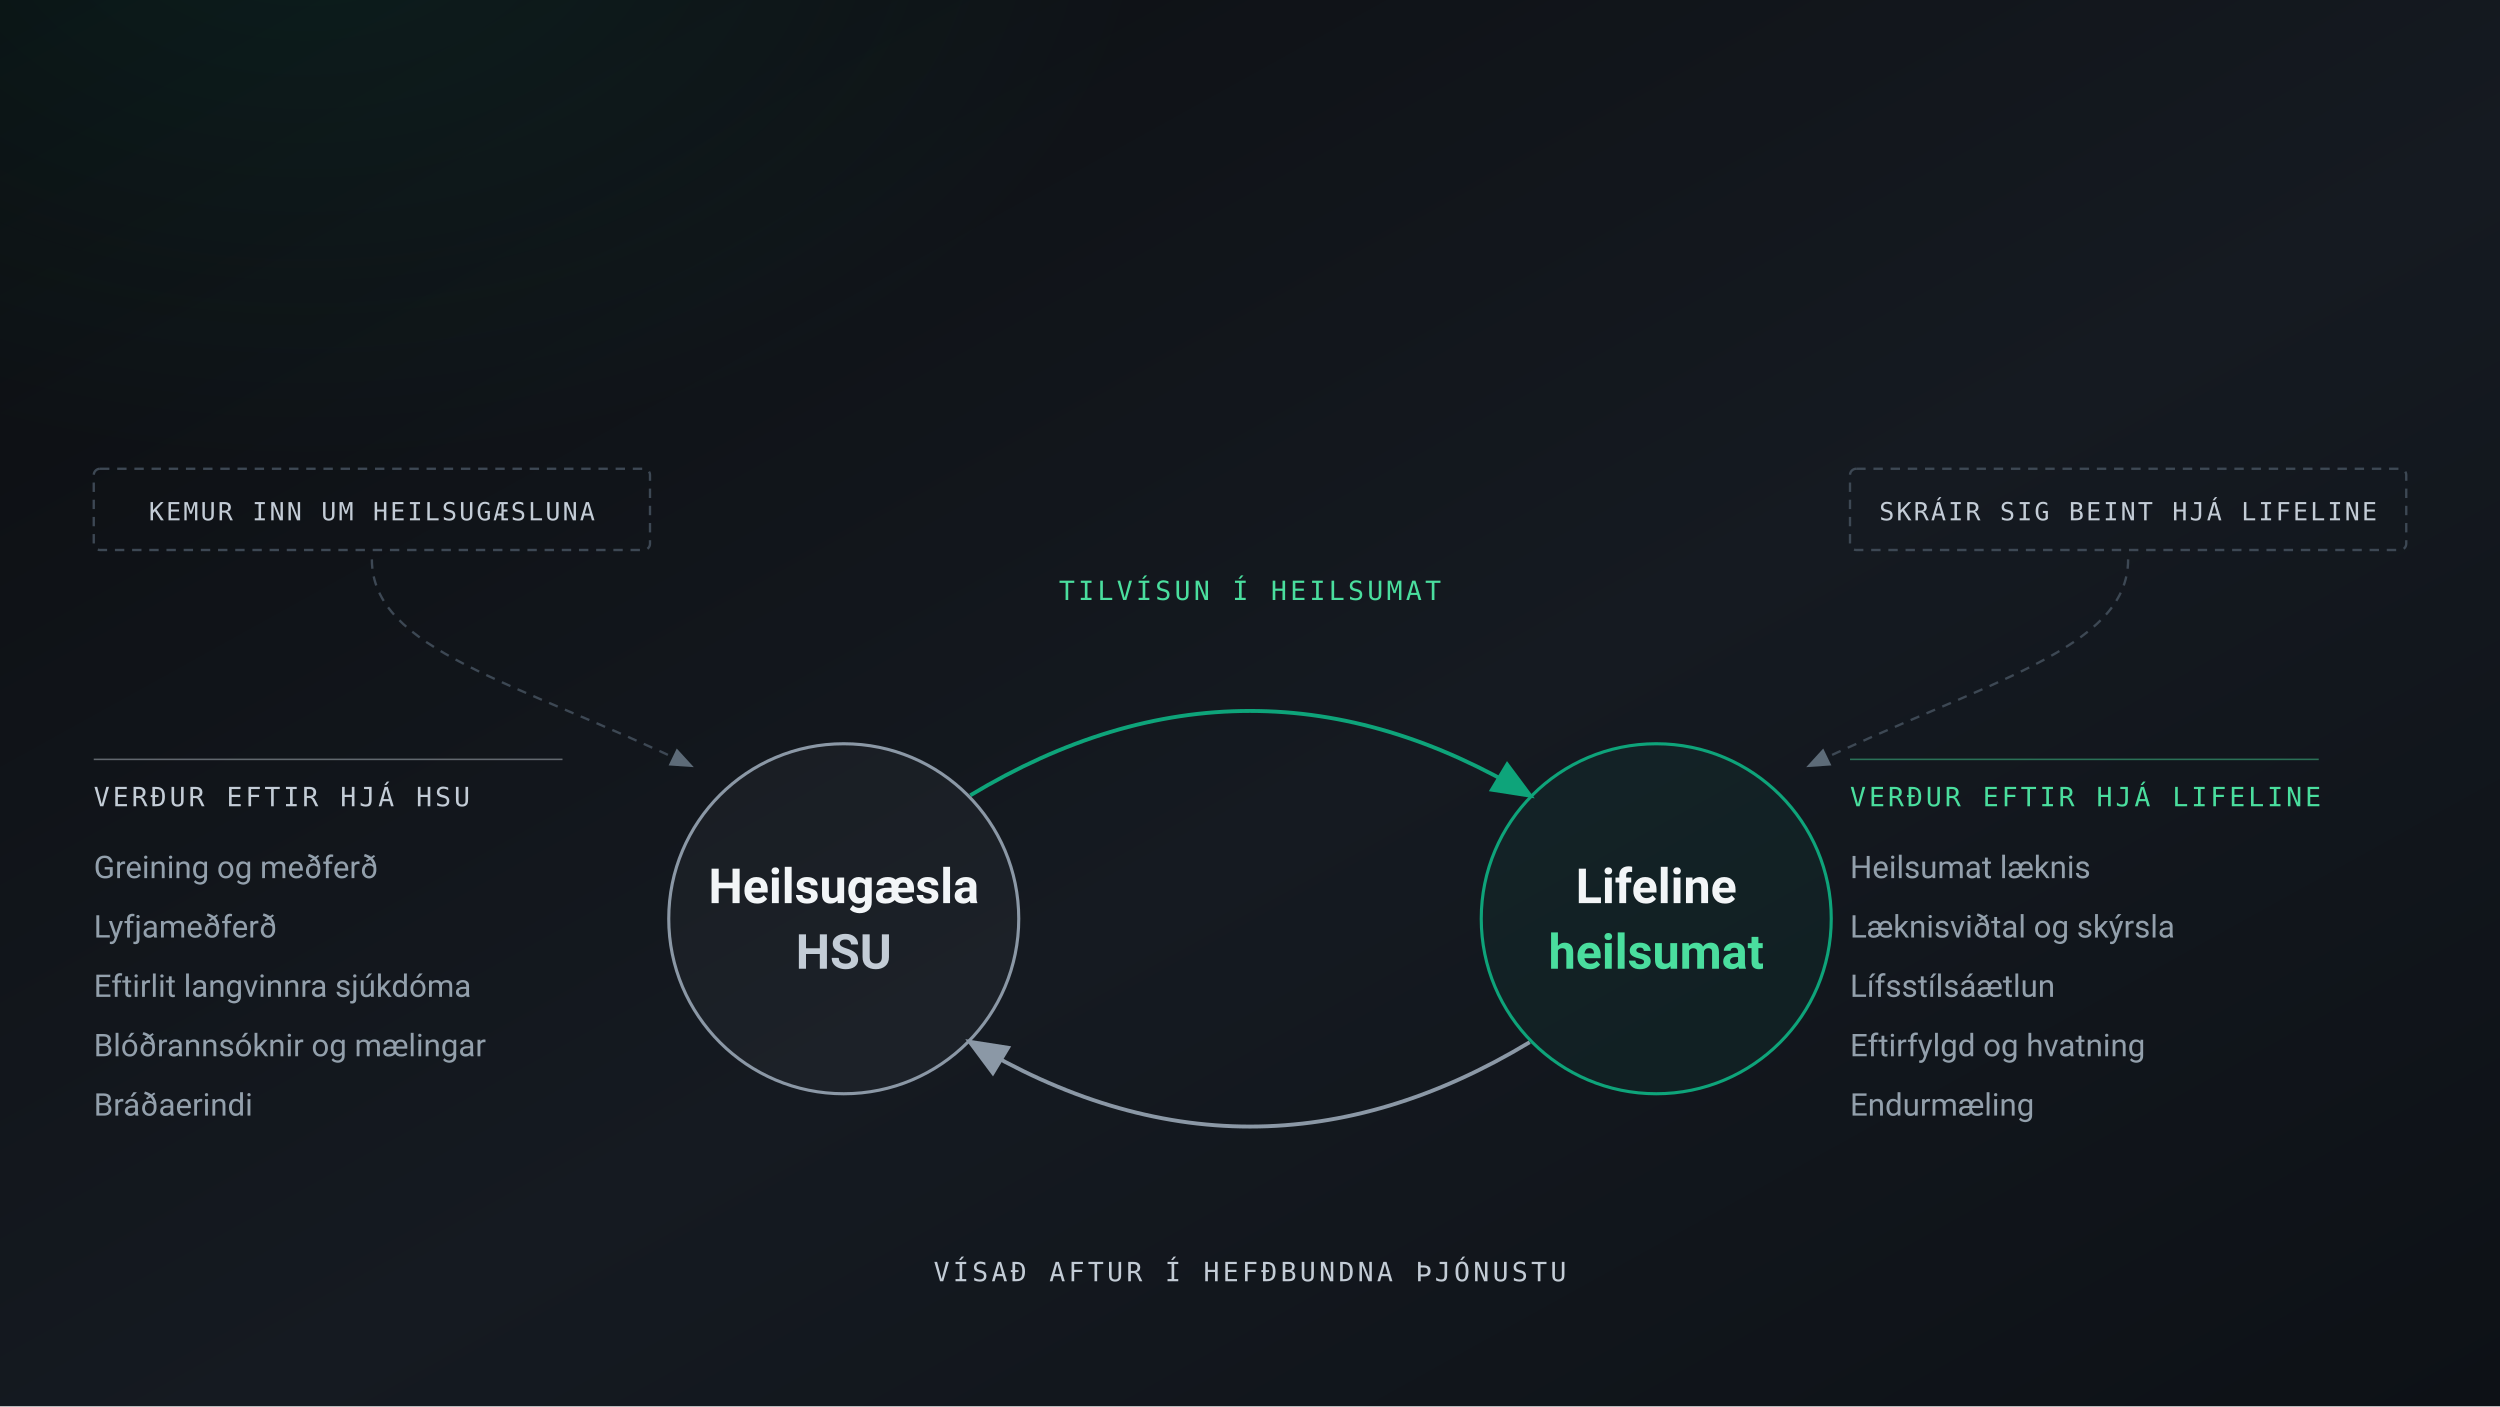
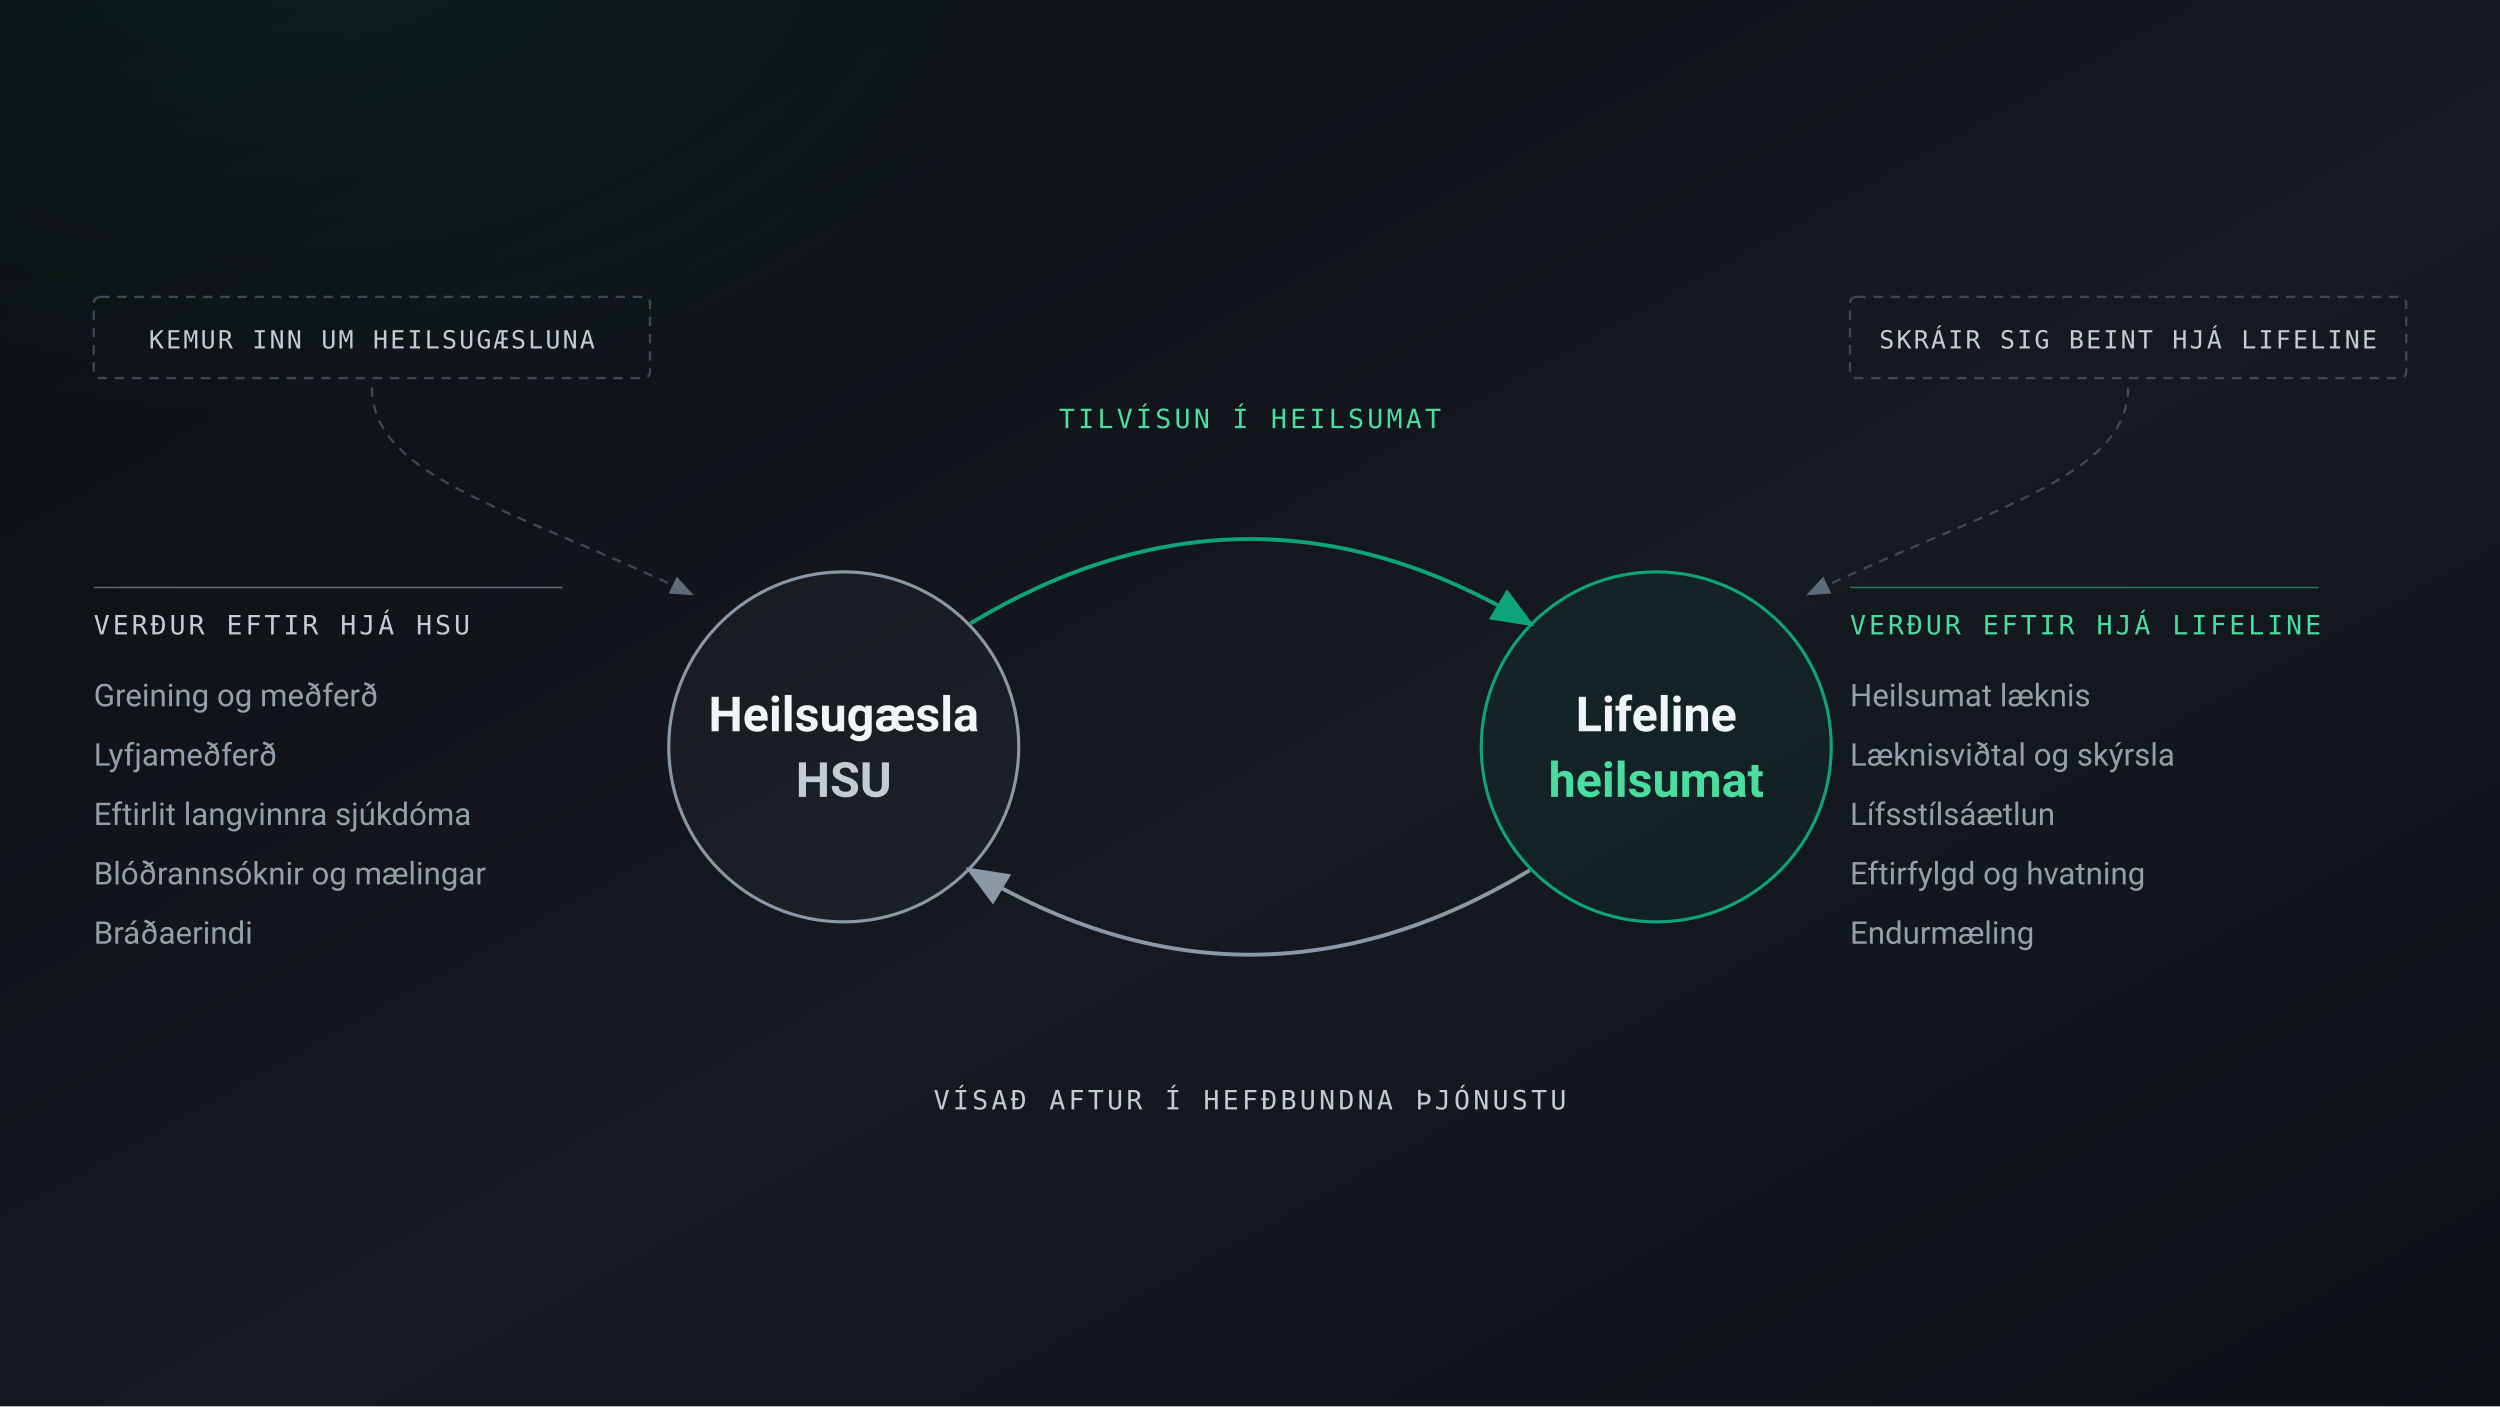
<svg xmlns="http://www.w3.org/2000/svg" viewBox="0 0 1600 900" width="1600" height="900" role="img" aria-label="Hringrás þjónustunnar: íbúi kemur inn um heilsugæslu HSU eða beint hjá Lifeline. HSU vísar í heilsumat, Lifeline vísar aftur í hefðbundna þjónustu.">
  <defs>
    <linearGradient id="bg" x1="0" y1="0" x2="1" y2="1">
      <stop offset="0%" stop-color="#0b0d10" />
      <stop offset="55%" stop-color="#151a21" />
      <stop offset="100%" stop-color="#0d1116" />
    </linearGradient>
    <radialGradient id="lift" cx="50%" cy="50%" r="50%">
      <stop offset="0%" stop-color="#0EA47A" stop-opacity=".10" />
      <stop offset="60%" stop-color="#0EA47A" stop-opacity="0" />
      <stop offset="100%" stop-color="#0EA47A" stop-opacity="0" />
    </radialGradient>
    <marker id="arrE" markerWidth="11" markerHeight="9" refX="9.5" refY="4.5" orient="auto">
      <path d="M0,0 L11,4.5 L0,9 Z" fill="#0EA47A" />
    </marker>
    <marker id="arrS" markerWidth="11" markerHeight="9" refX="9.5" refY="4.5" orient="auto">
      <path d="M0,0 L11,4.5 L0,9 Z" fill="#8b98a6" />
    </marker>
    <marker id="arrD" markerWidth="10" markerHeight="8" refX="8.5" refY="4" orient="auto">
      <path d="M0,0 L10,4 L0,8 Z" fill="#5d6b78" />
    </marker>
  </defs>
  <rect width="1600" height="900" fill="url(#bg)" />
  <ellipse cx="200" cy="-60" rx="900" ry="600" fill="url(#lift)" />
-   <g transform="translate(0,258)">
+   <g transform="translate(0,148)">
    <g>
      <rect x="60" y="42" width="356" height="52" rx="4" fill="none" stroke="#3d4854" stroke-width="1.5" stroke-dasharray="6 5" />
      <text x="238" y="75" font-family="ui-monospace, SFMono-Regular, Menlo, 'Cascadia Mono', Consolas, monospace" font-size="16" letter-spacing="1.4" fill="#c3ccd6" text-anchor="middle">KEMUR INN UM HEILSUGÆSLUNA</text>
      <path d="M 238 100 C 238 158, 330 178, 442 232" fill="none" stroke="#3d4854" stroke-width="1.5" stroke-dasharray="6 5" marker-end="url(#arrD)" />
      <rect x="1184" y="42" width="356" height="52" rx="4" fill="none" stroke="#3d4854" stroke-width="1.5" stroke-dasharray="6 5" />
      <text x="1362" y="75" font-family="ui-monospace, SFMono-Regular, Menlo, 'Cascadia Mono', Consolas, monospace" font-size="16" letter-spacing="1.4" fill="#c3ccd6" text-anchor="middle">SKRÁIR SIG BEINT HJÁ LIFELINE</text>
      <path d="M 1362 100 C 1362 158, 1270 178, 1158 232" fill="none" stroke="#3d4854" stroke-width="1.5" stroke-dasharray="6 5" marker-end="url(#arrD)" />
    </g>
    <path d="M 621 251 Q 800 143 979 251" fill="none" stroke="#0EA47A" stroke-width="2.5" marker-end="url(#arrE)" />
    <text x="800" y="126" font-family="ui-monospace, SFMono-Regular, Menlo, 'Cascadia Mono', Consolas, monospace" font-size="17" letter-spacing="2.1" fill="#4ADE9E" text-anchor="middle">TILVÍSUN Í HEILSUMAT</text>
    <path d="M 979 409 Q 800 517 621 409" fill="none" stroke="#8b98a6" stroke-width="2.5" marker-end="url(#arrS)" />
    <text x="800" y="562" font-family="ui-monospace, SFMono-Regular, Menlo, 'Cascadia Mono', Consolas, monospace" font-size="17" letter-spacing="2.1" fill="#c3ccd6" text-anchor="middle">VÍSAÐ AFTUR Í HEFÐBUNDNA ÞJÓNUSTU</text>
    <circle cx="540" cy="330" r="112" fill="#ffffff" fill-opacity=".035" stroke="#8b98a6" stroke-width="2" />
    <text x="540" y="320" font-family="system-ui, -apple-system, 'Segoe UI', Roboto, 'Helvetica Neue', Arial, sans-serif" font-size="31" font-weight="700" fill="#f2f5f7" text-anchor="middle">Heilsugæsla</text>
    <text x="540" y="362" font-family="system-ui, -apple-system, 'Segoe UI', Roboto, 'Helvetica Neue', Arial, sans-serif" font-size="31" font-weight="700" fill="#c3ccd6" text-anchor="middle">HSU</text>
    <circle cx="1060" cy="330" r="112" fill="#0EA47A" fill-opacity=".07" stroke="#0EA47A" stroke-width="2" />
    <text x="1060" y="320" font-family="system-ui, -apple-system, 'Segoe UI', Roboto, 'Helvetica Neue', Arial, sans-serif" font-size="31" font-weight="700" fill="#f2f5f7" text-anchor="middle">Lifeline</text>
    <text x="1060" y="362" font-family="system-ui, -apple-system, 'Segoe UI', Roboto, 'Helvetica Neue', Arial, sans-serif" font-size="31" font-weight="700" fill="#4ADE9E" text-anchor="middle">heilsumat</text>
    <line x1="60" y1="228" x2="360" y2="228" stroke="#c3ccd6" stroke-opacity=".45" stroke-width="1" />
    <text x="60" y="258" font-family="ui-monospace, SFMono-Regular, Menlo, 'Cascadia Mono', Consolas, monospace" font-size="17" letter-spacing="1.9" fill="#c3ccd6">VERÐUR EFTIR HJÁ HSU</text>
    <text x="60" y="304" font-family="system-ui, -apple-system, 'Segoe UI', Roboto, 'Helvetica Neue', Arial, sans-serif" font-size="20" fill="#93a0ac">Greining og meðferð</text>
    <text x="60" y="342" font-family="system-ui, -apple-system, 'Segoe UI', Roboto, 'Helvetica Neue', Arial, sans-serif" font-size="20" fill="#93a0ac">Lyfjameðferð</text>
    <text x="60" y="380" font-family="system-ui, -apple-system, 'Segoe UI', Roboto, 'Helvetica Neue', Arial, sans-serif" font-size="20" fill="#93a0ac">Eftirlit langvinnra sjúkdóma</text>
    <text x="60" y="418" font-family="system-ui, -apple-system, 'Segoe UI', Roboto, 'Helvetica Neue', Arial, sans-serif" font-size="20" fill="#93a0ac">Blóðrannsóknir og mælingar</text>
    <text x="60" y="456" font-family="system-ui, -apple-system, 'Segoe UI', Roboto, 'Helvetica Neue', Arial, sans-serif" font-size="20" fill="#93a0ac">Bráðaerindi</text>
    <line x1="1184" y1="228" x2="1484" y2="228" stroke="#4ADE9E" stroke-opacity=".45" stroke-width="1" />
    <text x="1184" y="258" font-family="ui-monospace, SFMono-Regular, Menlo, 'Cascadia Mono', Consolas, monospace" font-size="17" letter-spacing="1.9" fill="#4ADE9E">VERÐUR EFTIR HJÁ LIFELINE</text>
    <text x="1184" y="304" font-family="system-ui, -apple-system, 'Segoe UI', Roboto, 'Helvetica Neue', Arial, sans-serif" font-size="20" fill="#93a0ac">Heilsumat læknis</text>
    <text x="1184" y="342" font-family="system-ui, -apple-system, 'Segoe UI', Roboto, 'Helvetica Neue', Arial, sans-serif" font-size="20" fill="#93a0ac">Læknisviðtal og skýrsla</text>
    <text x="1184" y="380" font-family="system-ui, -apple-system, 'Segoe UI', Roboto, 'Helvetica Neue', Arial, sans-serif" font-size="20" fill="#93a0ac">Lífsstílsáætlun</text>
    <text x="1184" y="418" font-family="system-ui, -apple-system, 'Segoe UI', Roboto, 'Helvetica Neue', Arial, sans-serif" font-size="20" fill="#93a0ac">Eftirfylgd og hvatning</text>
    <text x="1184" y="456" font-family="system-ui, -apple-system, 'Segoe UI', Roboto, 'Helvetica Neue', Arial, sans-serif" font-size="20" fill="#93a0ac">Endurmæling</text>
  </g>
</svg>
